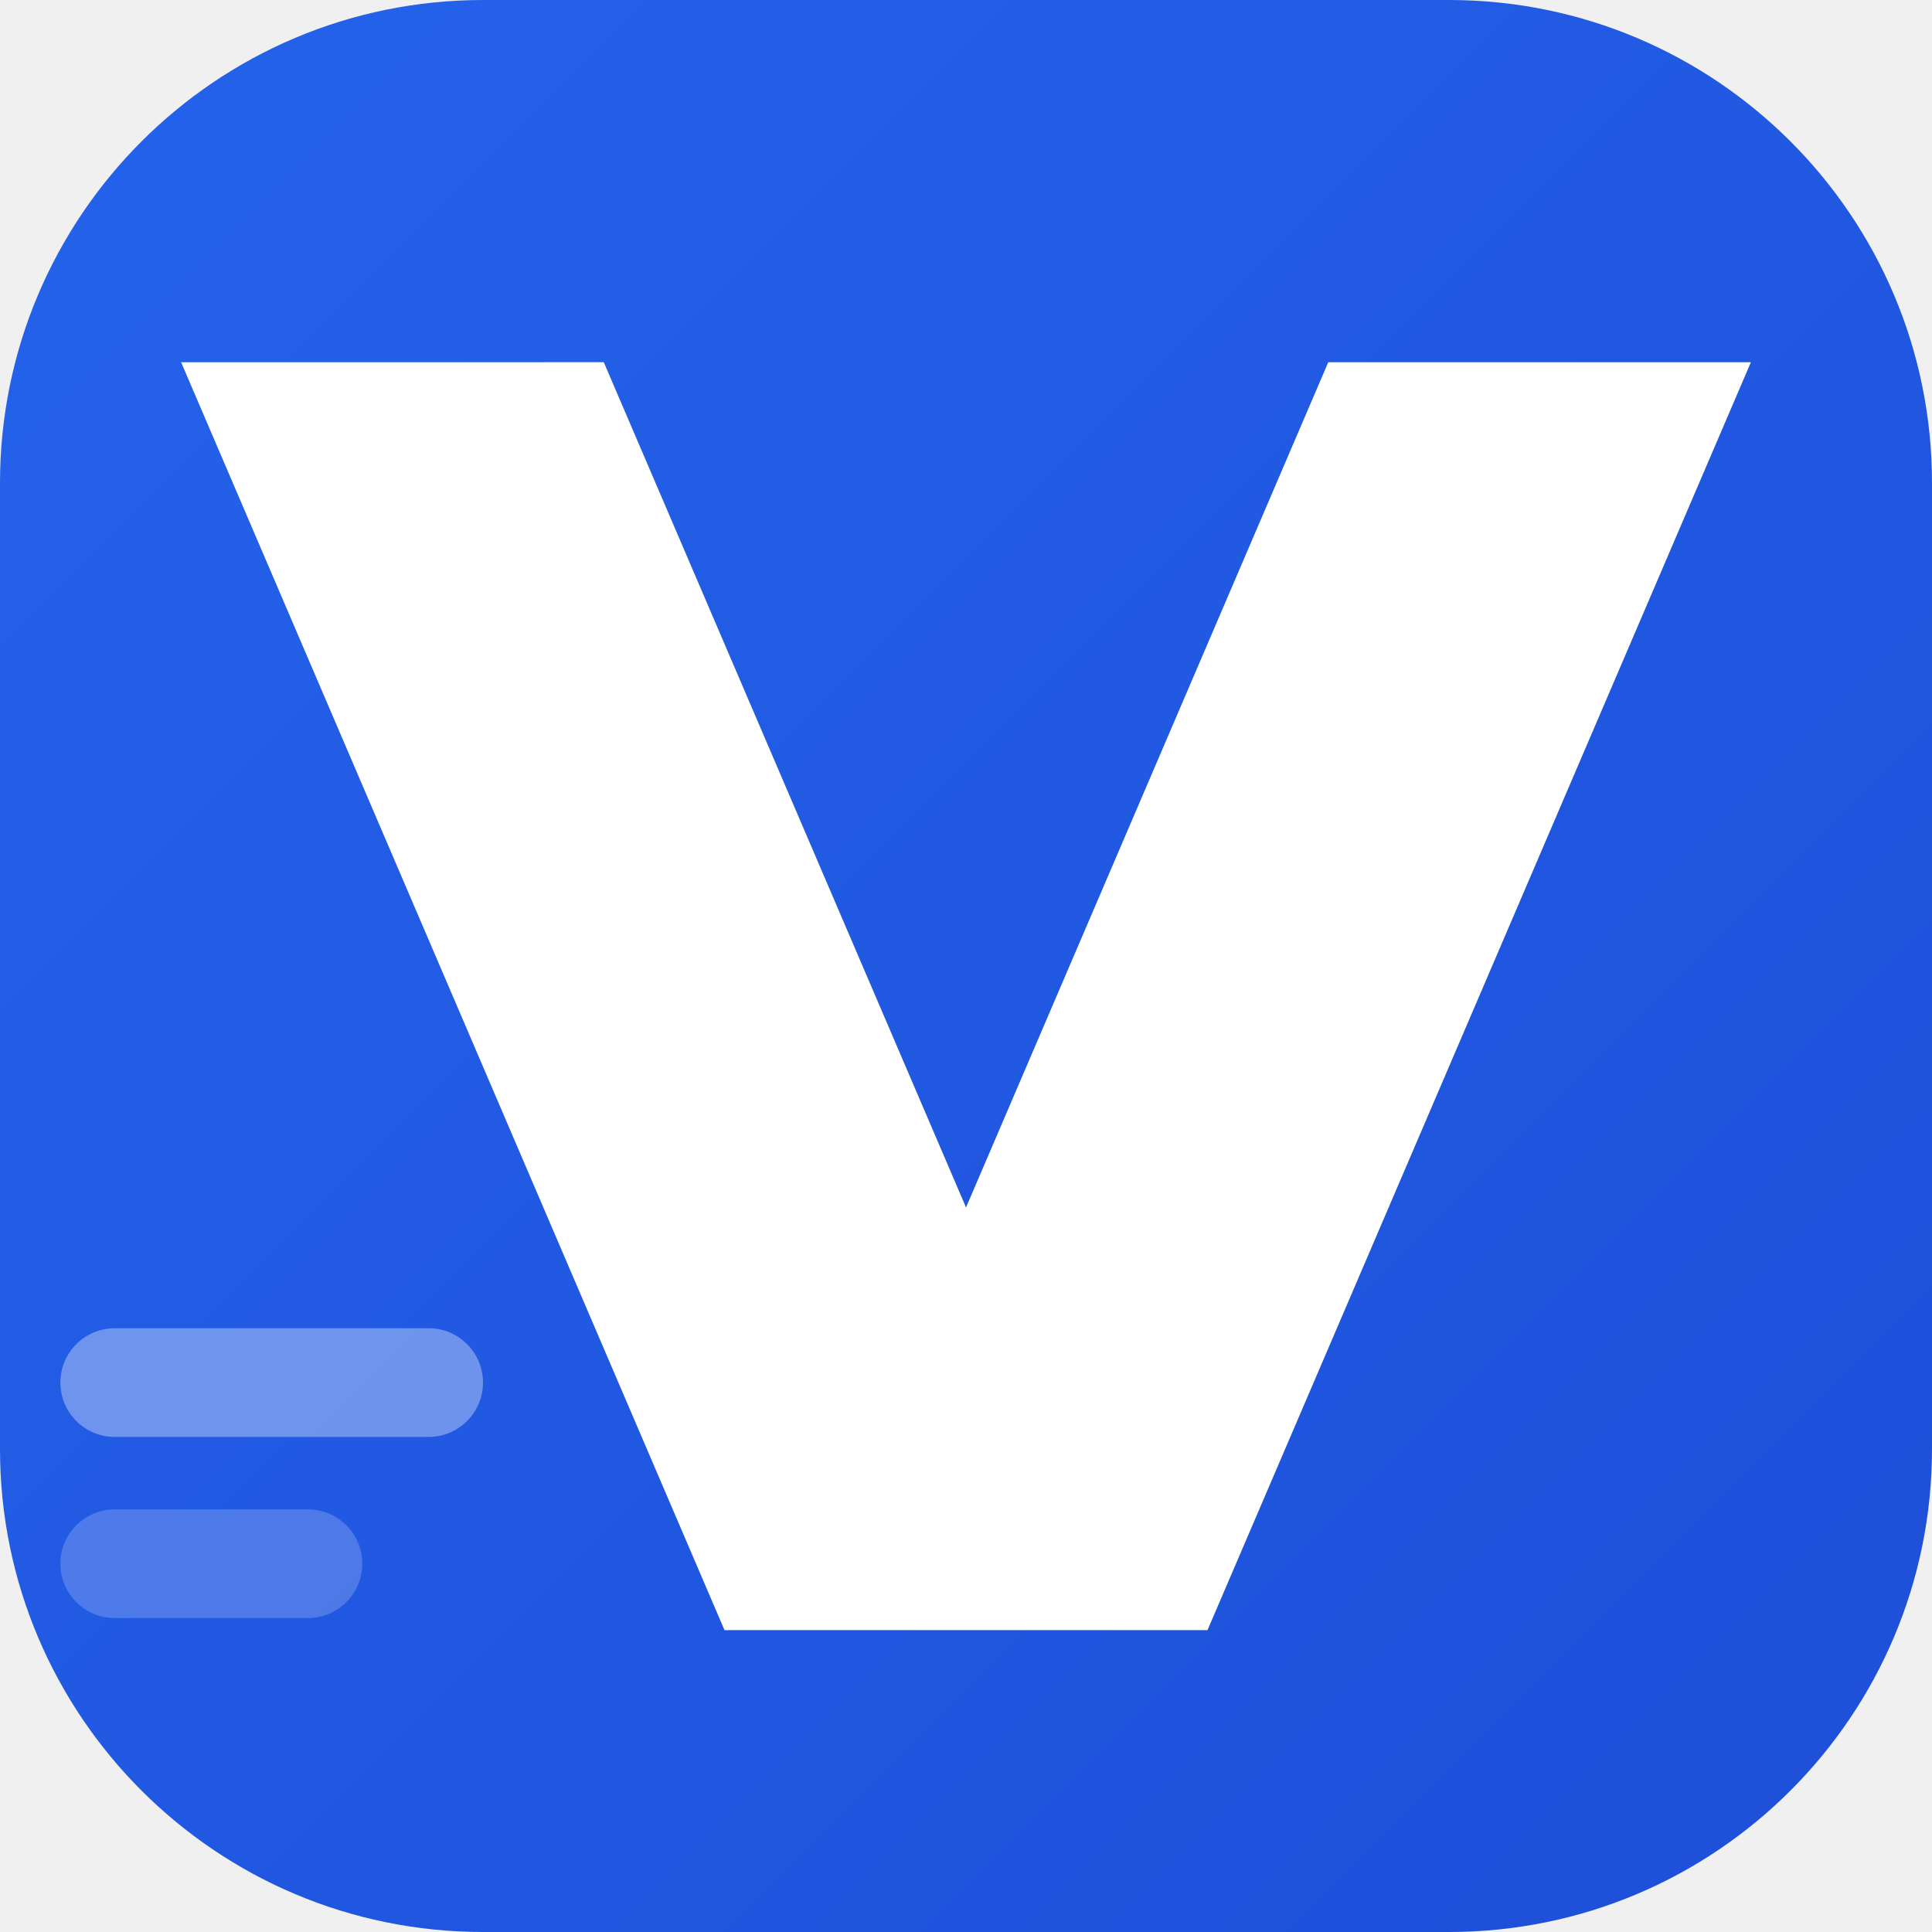
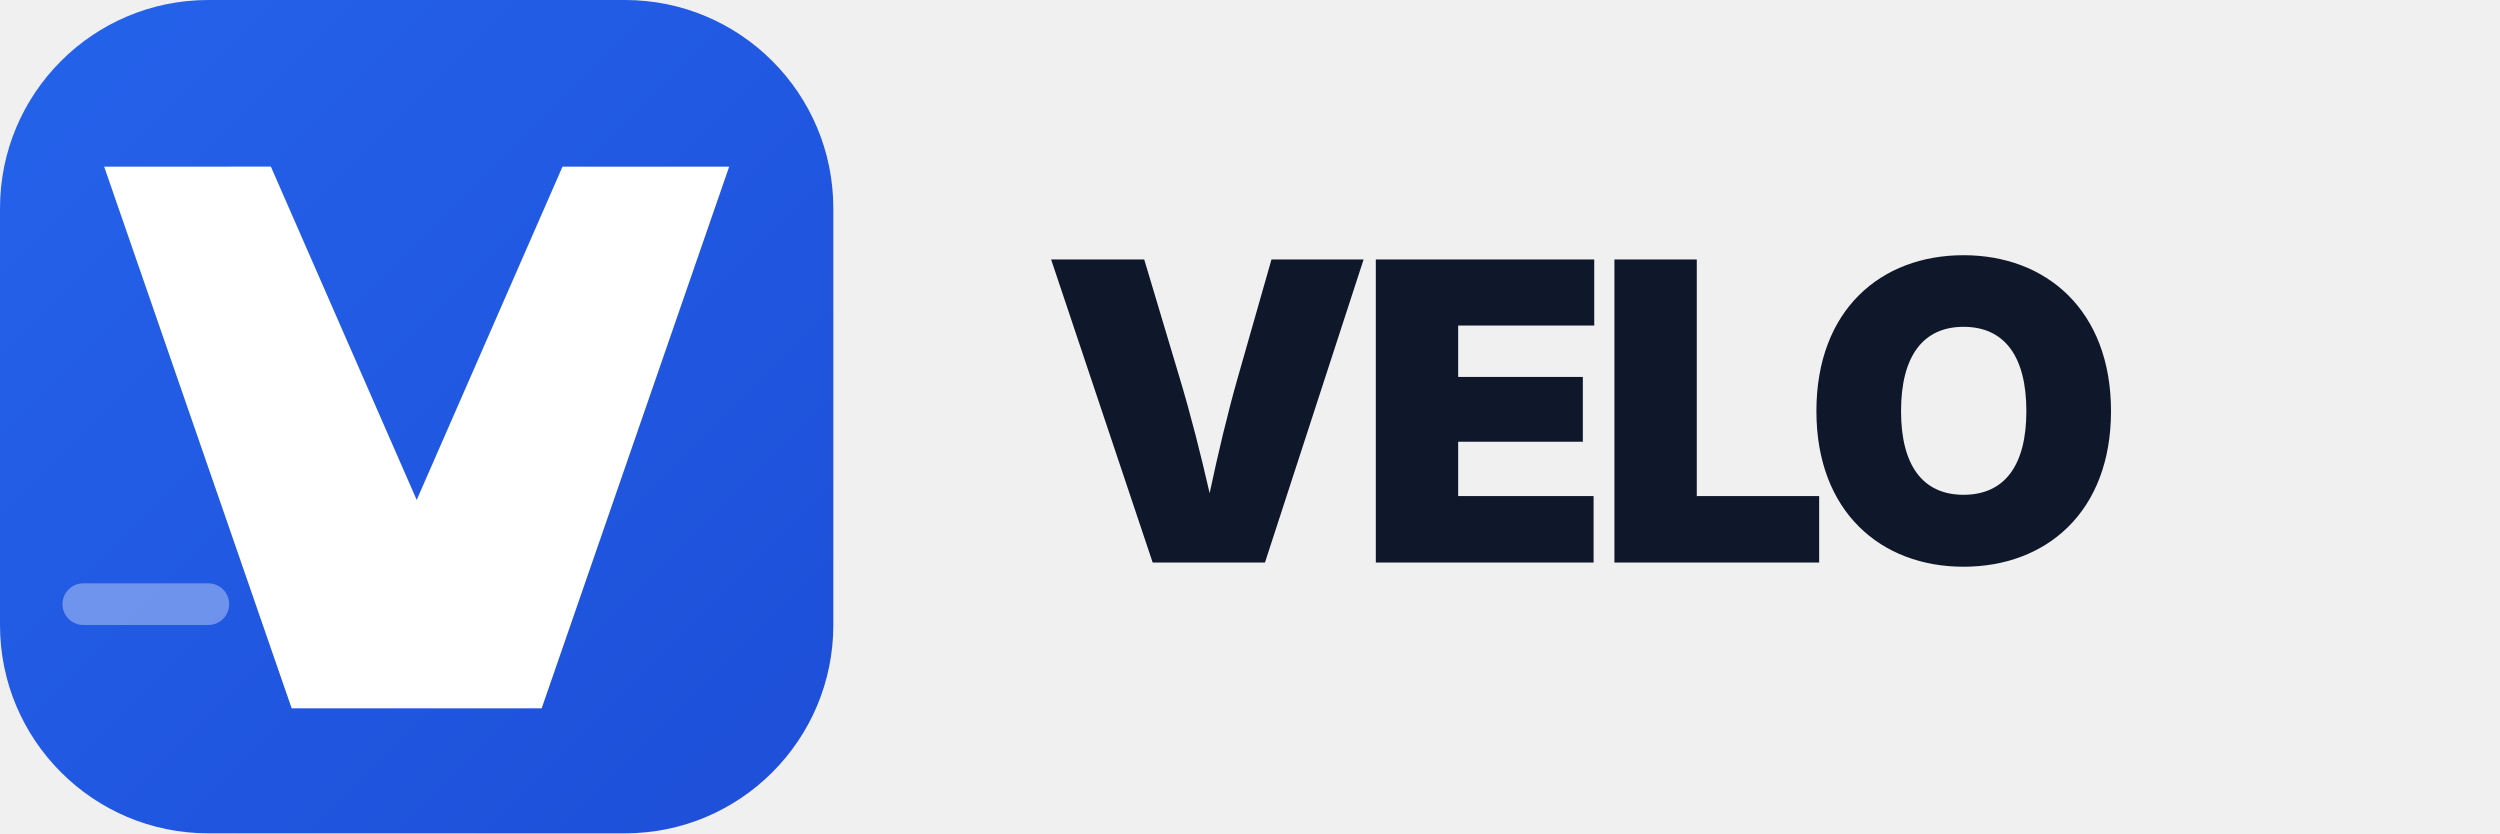
- <svg xmlns="http://www.w3.org/2000/svg" viewBox="0 0 32 32" fill="none">
-   <rect width="32" height="32" rx="8" fill="url(#bg)" />
-   <polygon points="3,6 10,6 16,20 22,6 29,6 20,27 12,27" fill="white" />
-   <polygon points="3,6 9,6 15,20 16,20 10,6" fill="white" opacity="0.3" />
-   <rect x="1" y="22" width="7" height="1.8" rx="0.9" fill="white" opacity="0.35" />
-   <rect x="1" y="25" width="5" height="1.8" rx="0.9" fill="white" opacity="0.2" />
+ <svg xmlns="http://www.w3.org/2000/svg" viewBox="0 0 120 40" fill="none">
+   <rect width="40" height="40" rx="10" fill="url(#iconBg)" />
+   <polygon points="5,8 13,8 20,24 27,8 35,8 26,34 14,34" fill="white" />
+   <polygon points="5,8 11,8 18,24 20,24 13,8" fill="white" opacity="0.3" />
+   <rect x="3" y="28" width="8" height="2" rx="1" fill="white" opacity="0.35" />
+   <text x="50" y="27" font-family="system-ui, -apple-system, sans-serif" font-size="20" font-weight="900" letter-spacing="-0.8" fill="#0f172a">VELO</text>
  <defs>
-     <linearGradient id="bg" x1="0" y1="0" x2="32" y2="32" gradientUnits="userSpaceOnUse">
+     <linearGradient id="iconBg" x1="0" y1="0" x2="40" y2="40" gradientUnits="userSpaceOnUse">
      <stop offset="0%" stop-color="#2563eb" />
      <stop offset="100%" stop-color="#1d4ed8" />
    </linearGradient>
  </defs>
</svg>
